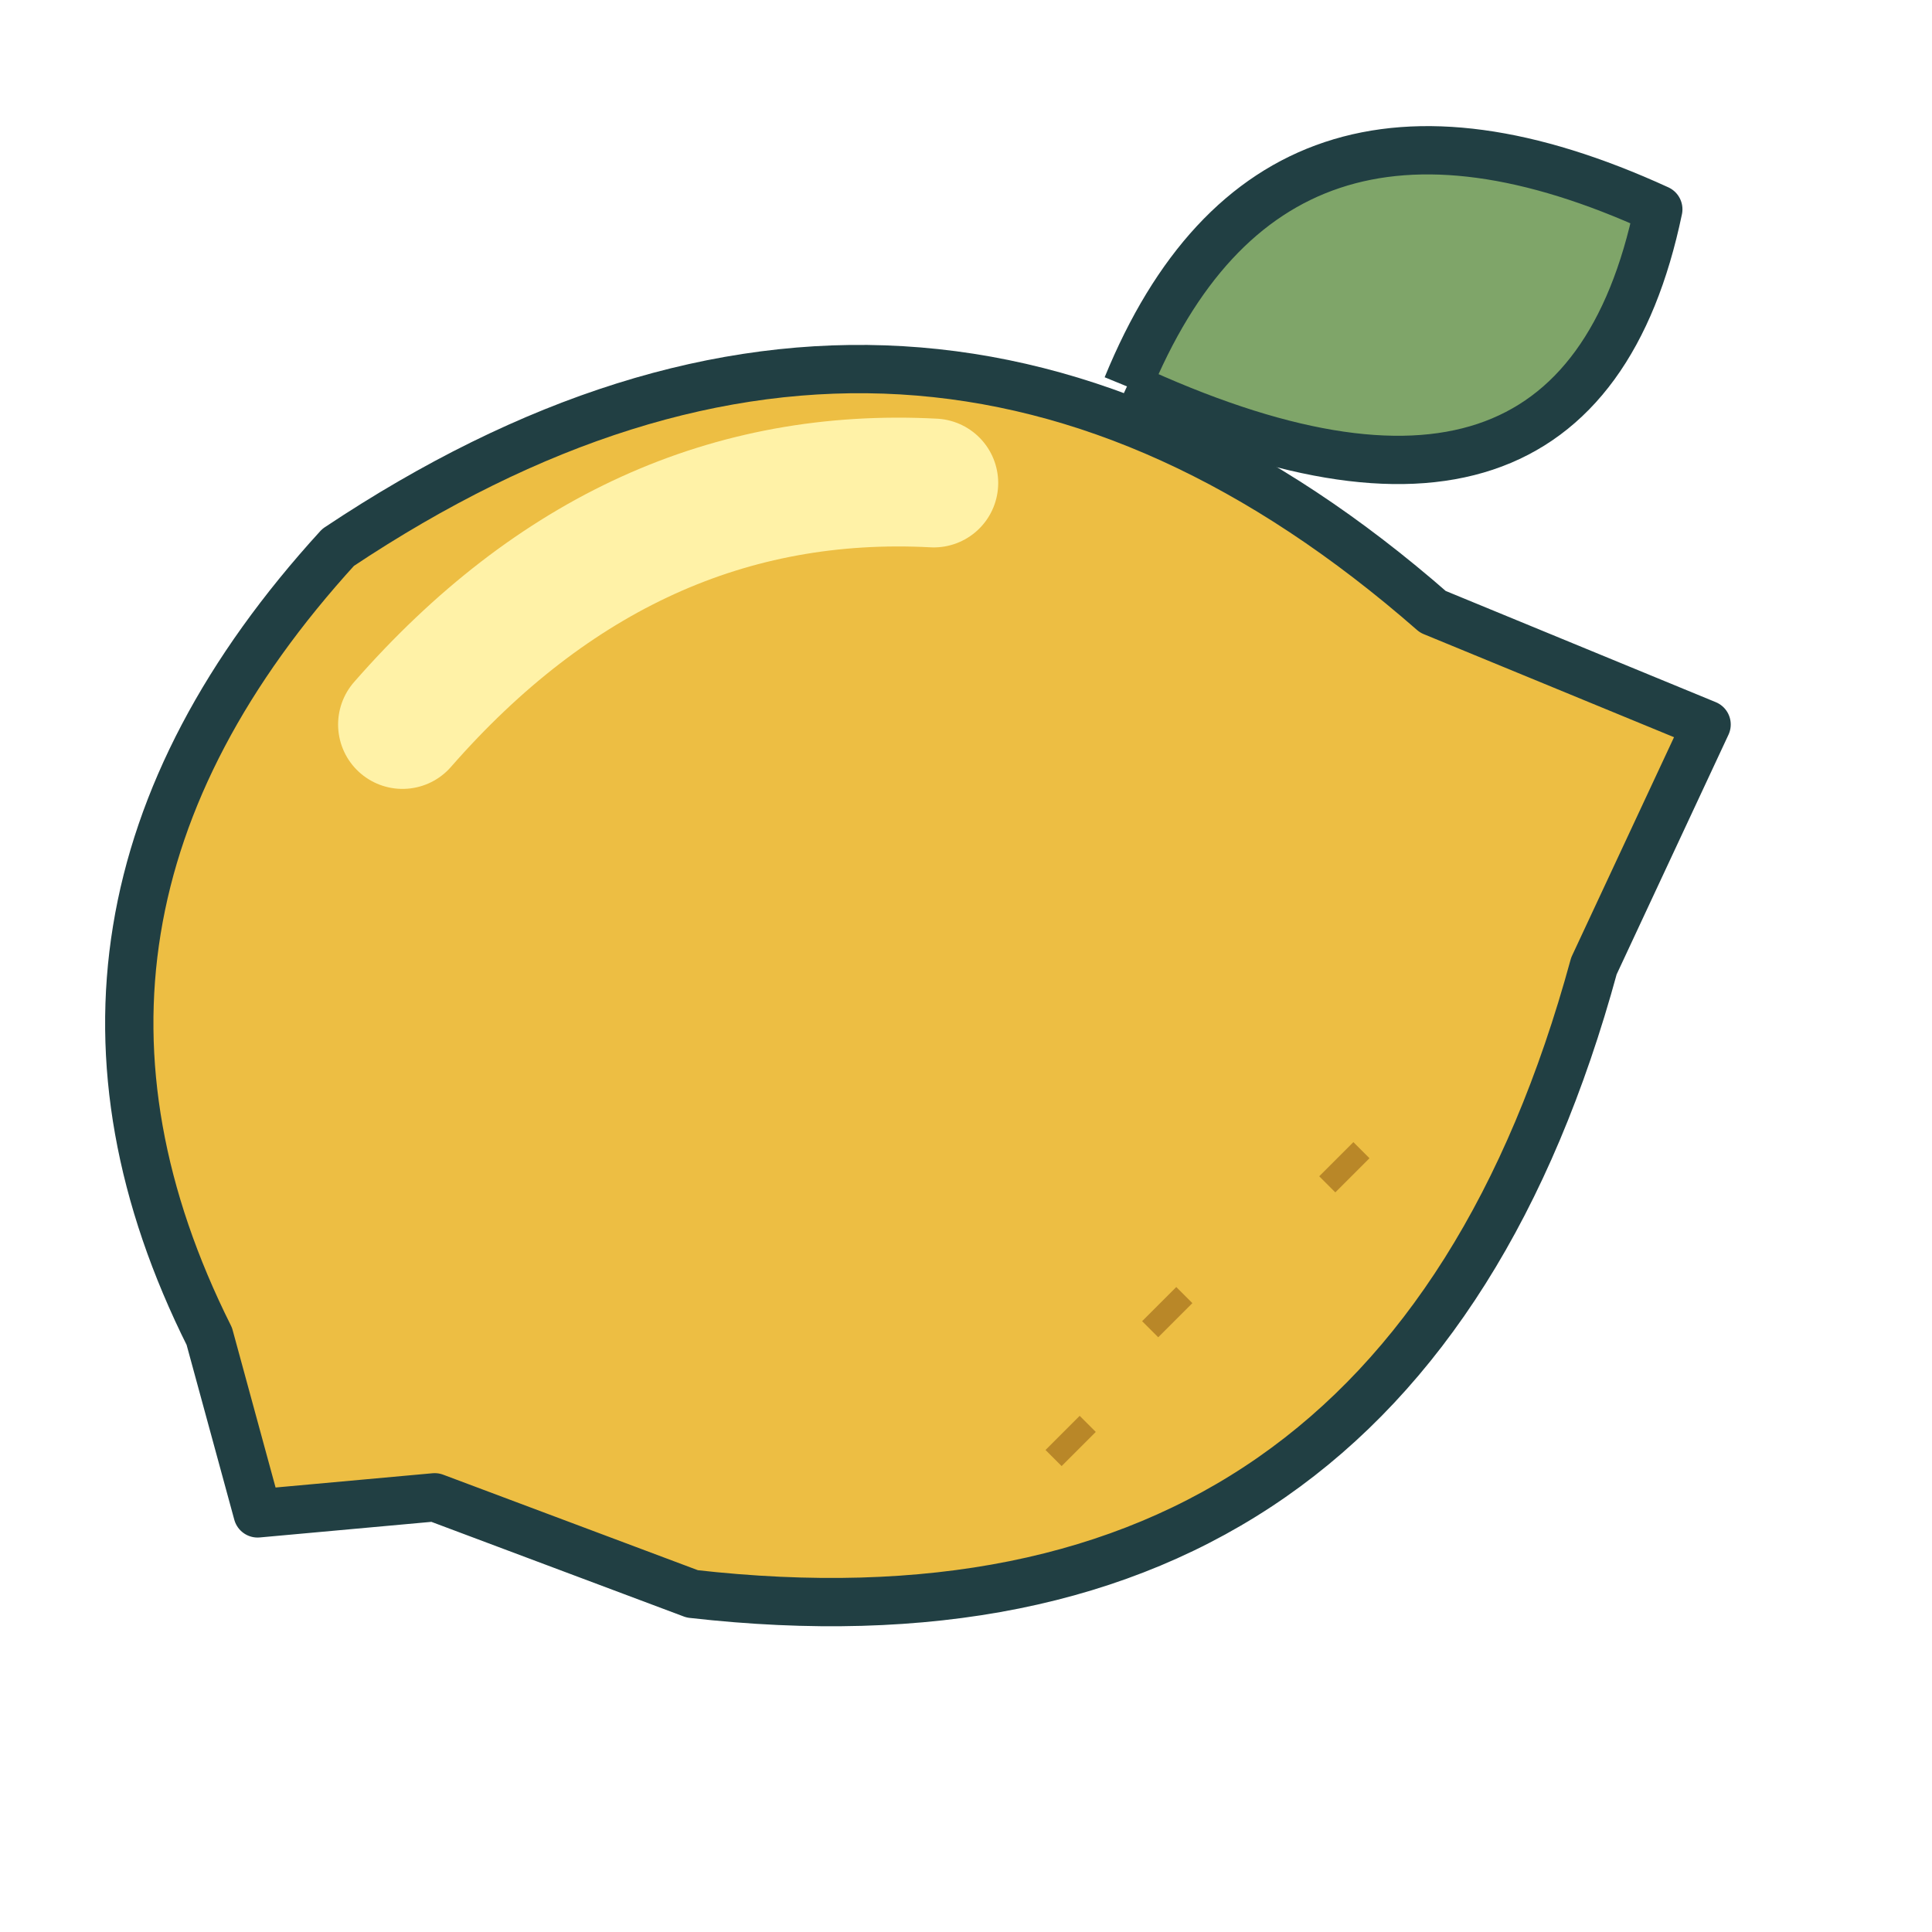
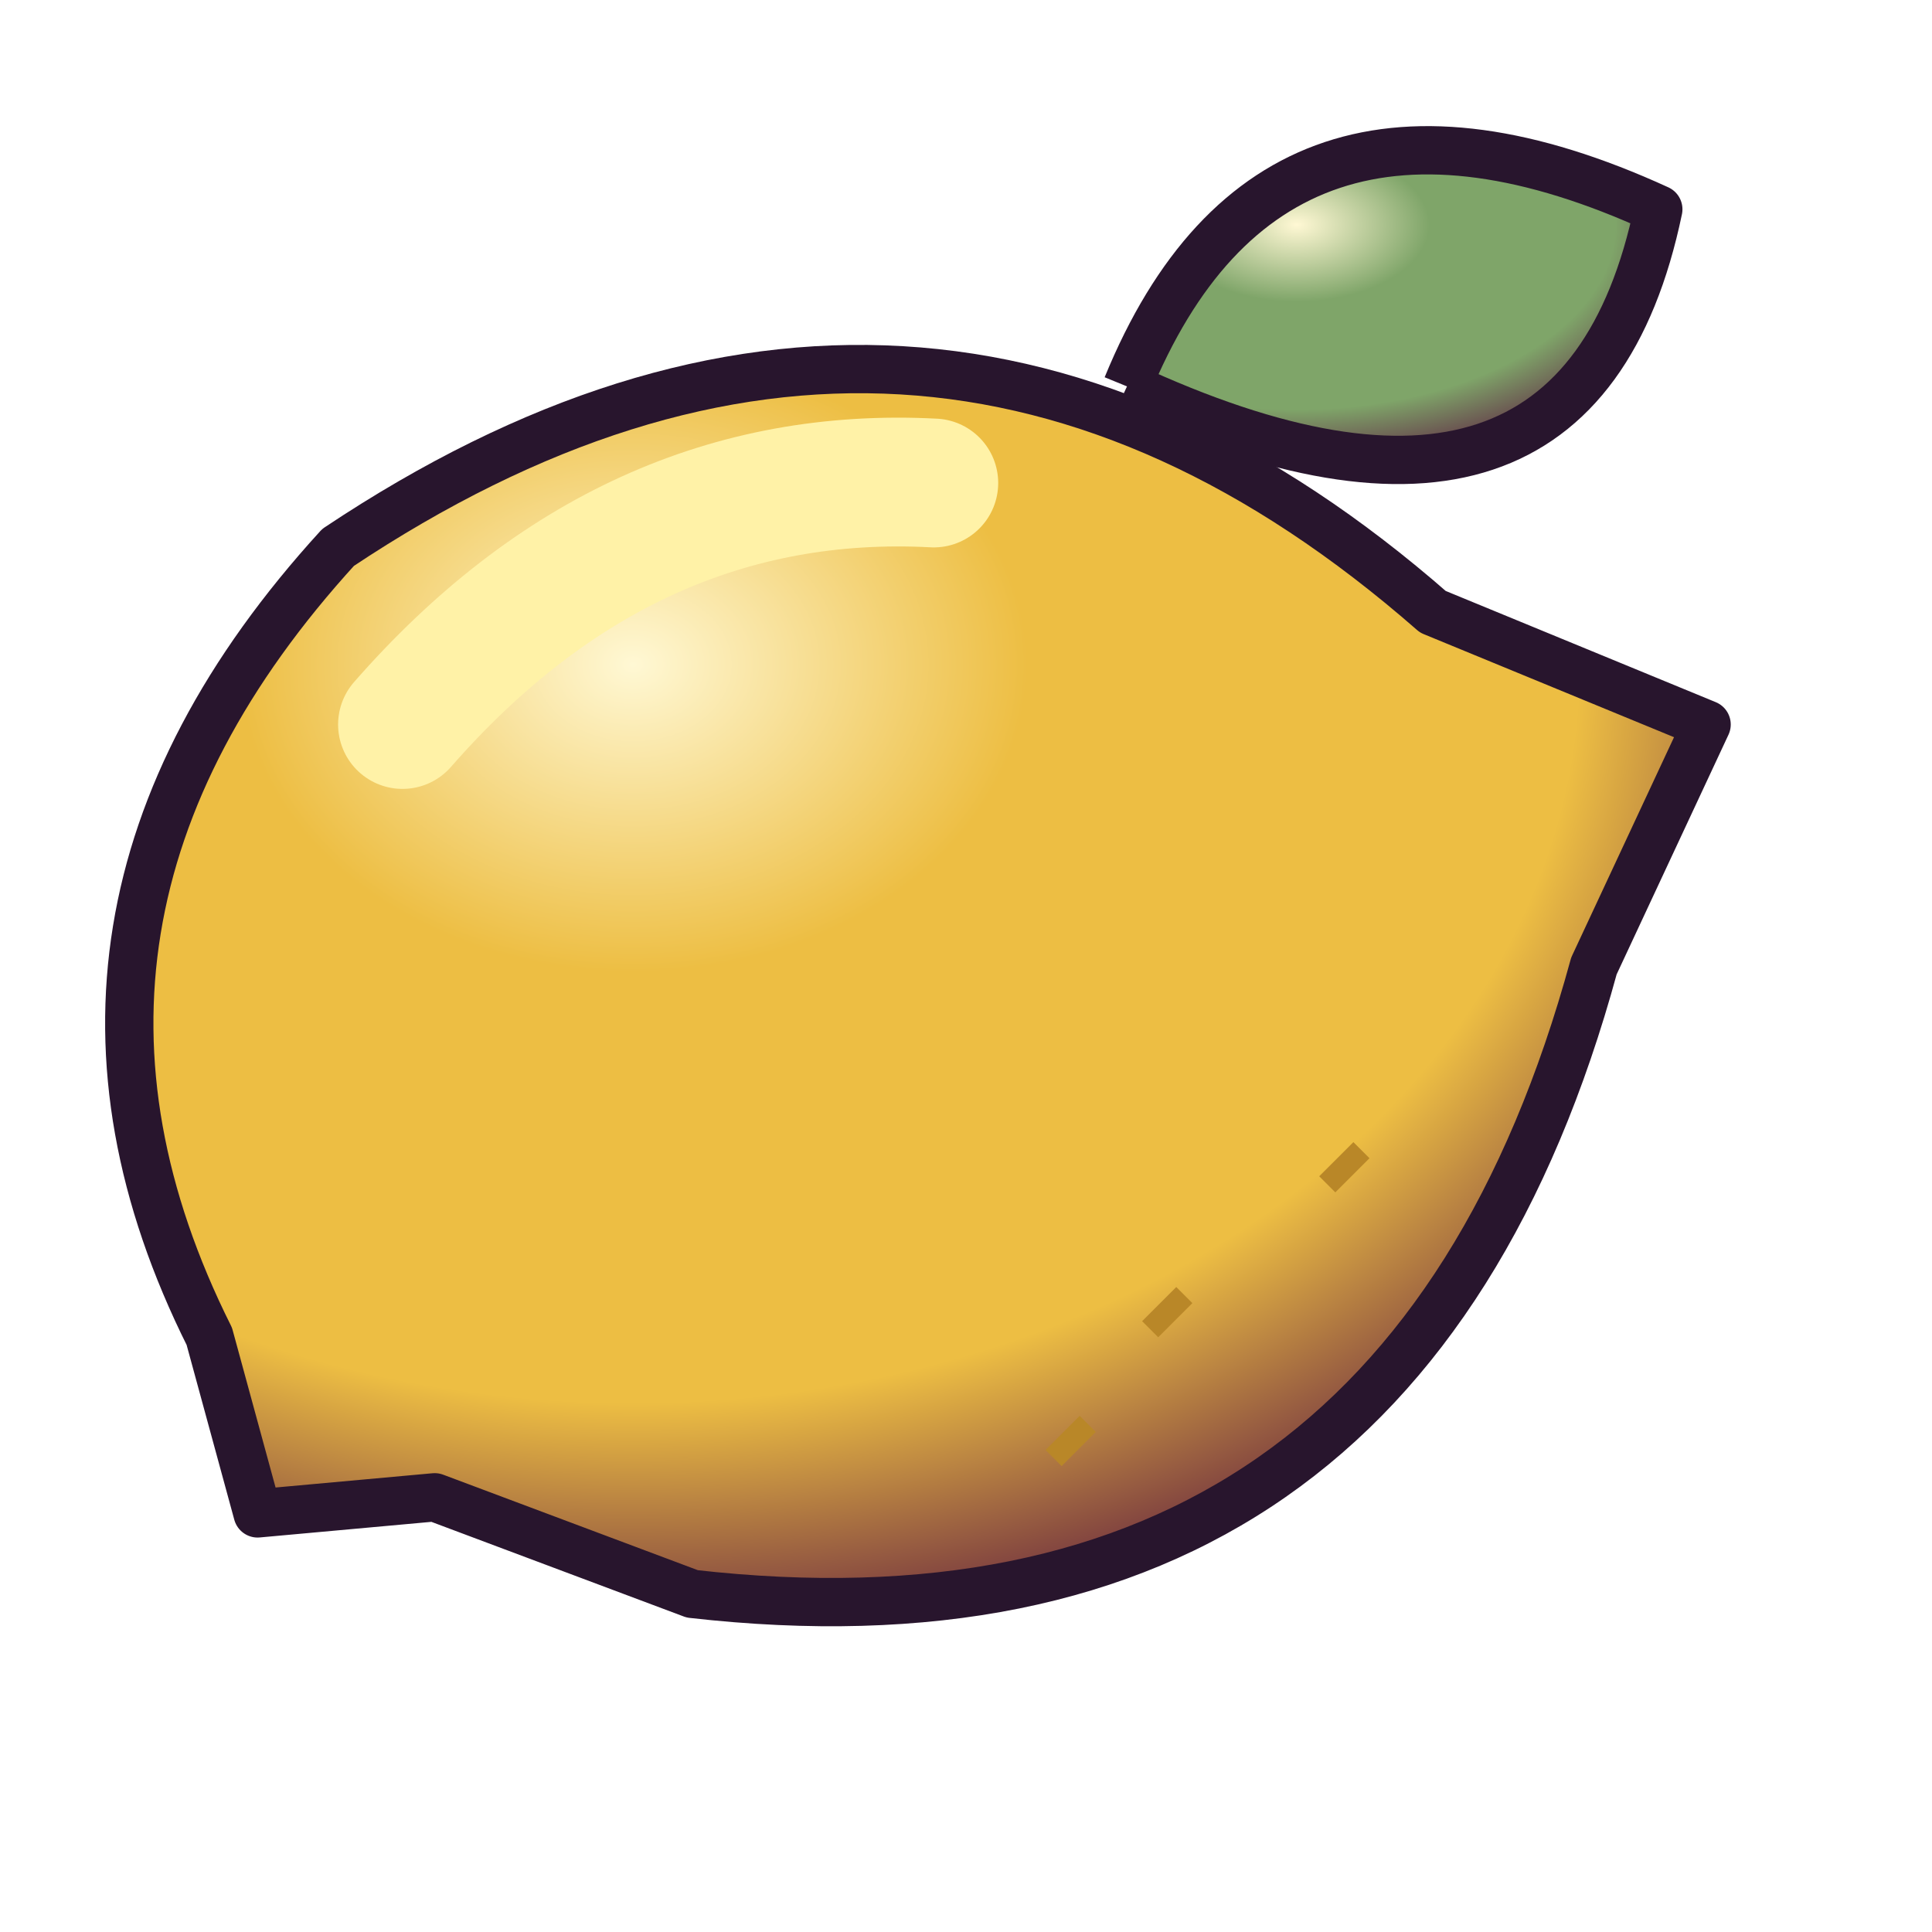
<svg xmlns="http://www.w3.org/2000/svg" viewBox="0 0 120 120">
-   <g stroke="#213f43" stroke-width="3" stroke-linejoin="round">
-     <path d="M21 34Q57 10 89 38L106 45L99 60Q87 104 43 99L27 93L16 94L13 83Q0 57 21 34Z" fill="#edbe43" />
+   <defs>
+     <radialGradient id="g0" cx="32%" cy="24%" r="83%">
+       <stop stop-color="#fff8d4" />
+       <stop offset=".3" stop-color="#edbe43" />
+       <stop offset=".72" stop-color="#edbe43" />
+       <stop offset="1" stop-color="#5b183f" />
+     </radialGradient>
+     <radialGradient id="g1" cx="32%" cy="24%" r="83%">
+       <stop stop-color="#fff8d4" />
+       <stop offset=".3" stop-color="#7fa569" />
+       <stop offset=".72" stop-color="#7fa569" />
+       <stop offset="1" stop-color="#5b183f" />
+     </radialGradient>
+   </defs>
+   <g stroke="#28152d" stroke-width="3" stroke-linejoin="round">
+     <path d="M21 34Q57 10 89 38L106 45L99 60Q87 104 43 99L27 93L16 94L13 83Q0 57 21 34Z" fill="url(#g0)" />
    <path d="M25 45Q39 29 58 30" stroke="#fff2a7" stroke-width="8" stroke-linecap="round" fill="none" />
-     <path d="M70 24Q79 2 103 13Q98 37 70 24" fill="#7fa569" />
+     <path d="M70 24Q79 2 103 13Q98 37 70 24" fill="url(#g1)" />
    <path d="M72 81l1 1m10-10 1 1m-18 16 1 1" stroke="#b98728" stroke-width="3" />
  </g>
</svg>
